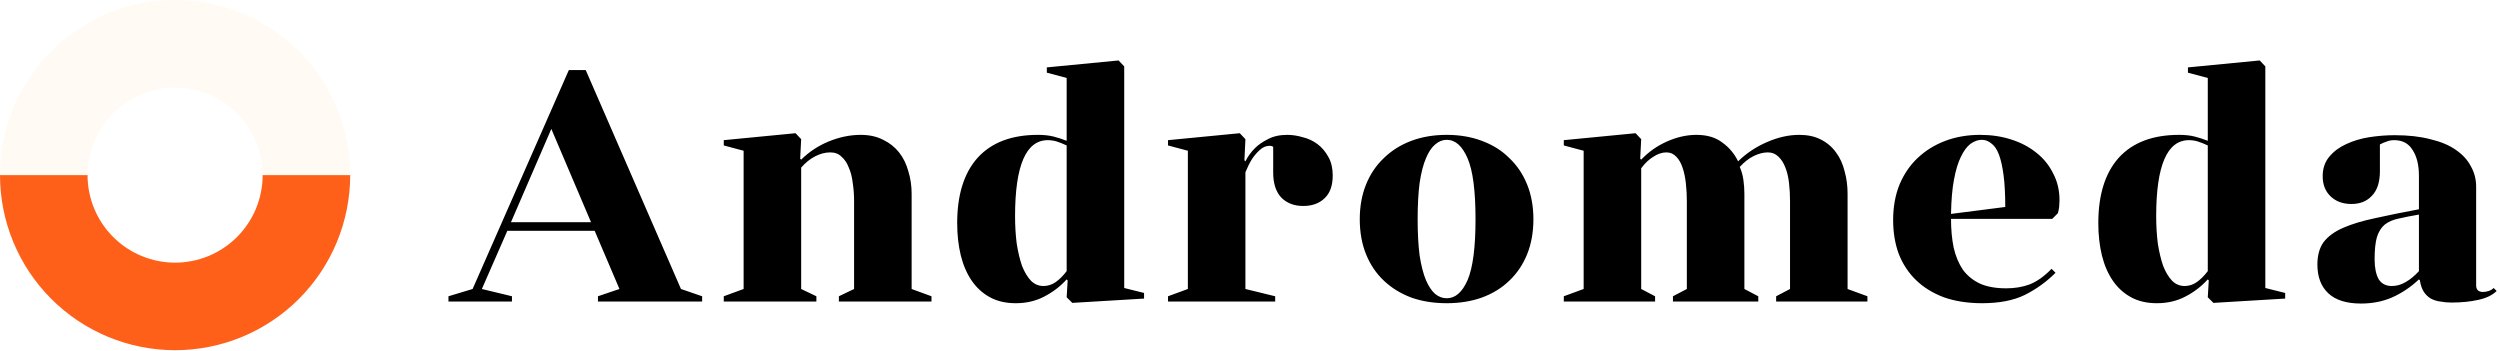
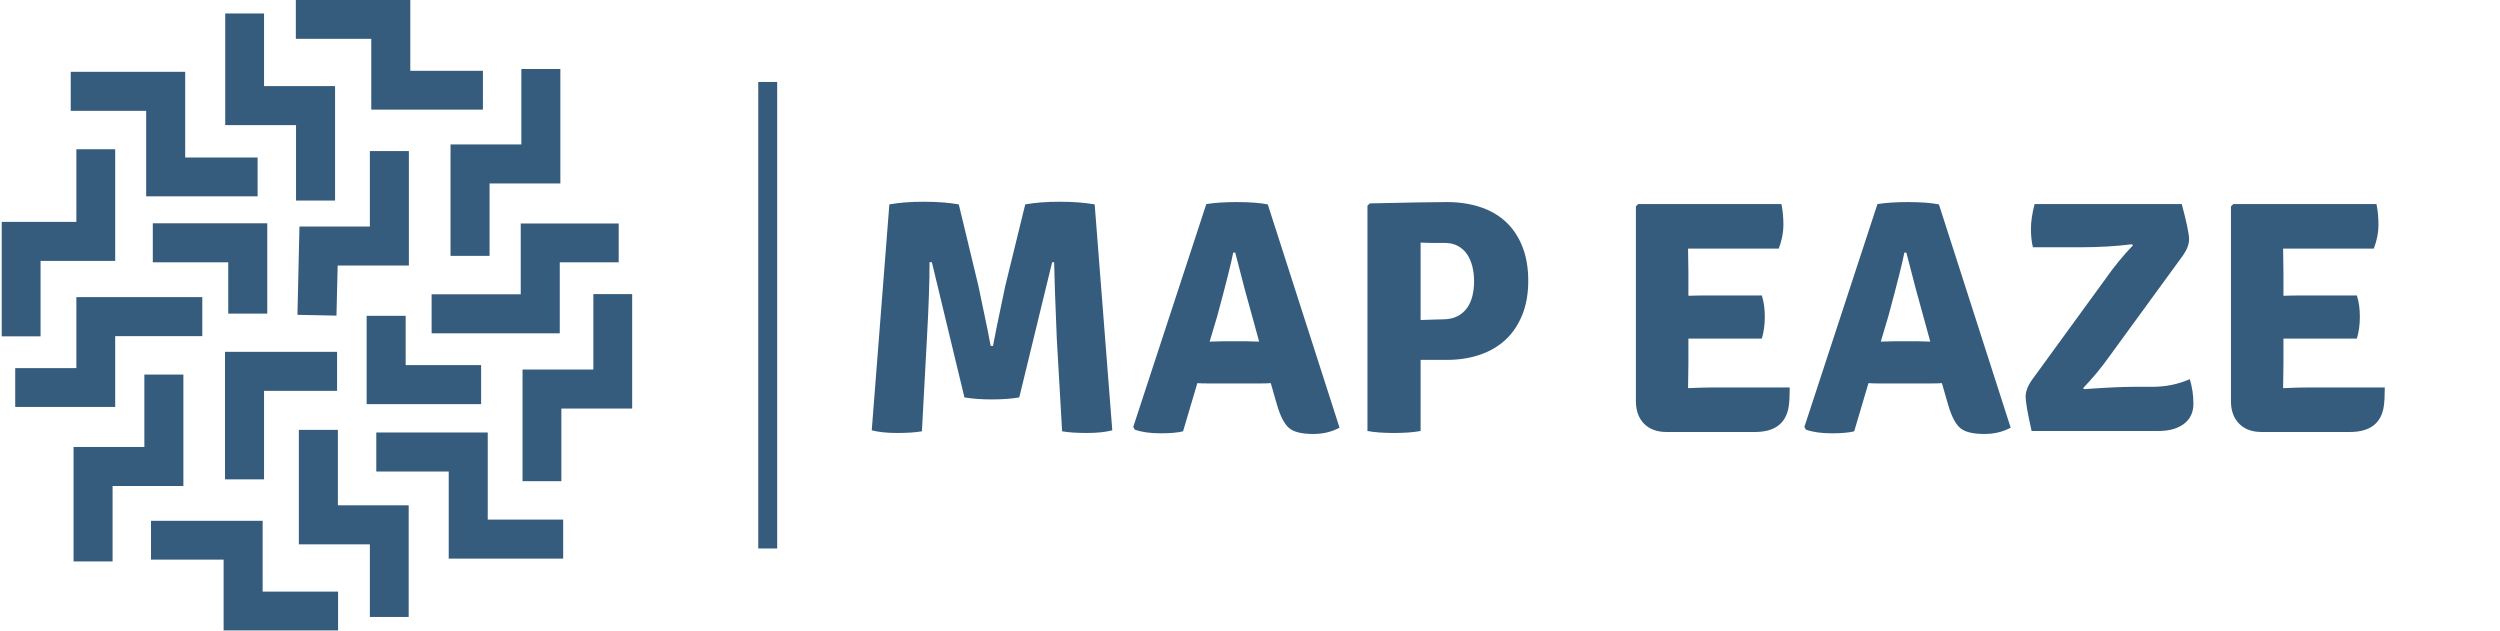
- <svg xmlns="http://www.w3.org/2000/svg" width="257" height="36" viewBox="0 0 257 36" fill="none">
-   <path d="M36 18C36 20.364 35.534 22.704 34.63 24.888C33.725 27.072 32.399 29.056 30.728 30.728C29.056 32.399 27.072 33.725 24.888 34.63C22.704 35.534 20.364 36 18 36C15.636 36 13.296 35.534 11.112 34.63C8.928 33.725 6.944 32.399 5.272 30.728C3.601 29.056 2.275 27.072 1.37 24.888C0.466 22.704 -2.06649e-07 20.364 0 18L9 18C9 19.182 9.233 20.352 9.685 21.444C10.137 22.536 10.8 23.528 11.636 24.364C12.472 25.2 13.464 25.863 14.556 26.315C15.648 26.767 16.818 27 18 27C19.182 27 20.352 26.767 21.444 26.315C22.536 25.863 23.528 25.2 24.364 24.364C25.2 23.528 25.863 22.536 26.315 21.444C26.767 20.352 27 19.182 27 18H36Z" fill="#FE6019" />
-   <path d="M-1.57361e-06 18C-1.78026e-06 15.636 0.466 13.296 1.37 11.112C2.275 8.928 3.601 6.944 5.272 5.272C6.944 3.601 8.928 2.275 11.112 1.37C13.296 0.466 15.636 1.78026e-06 18 1.57361e-06C20.364 1.36696e-06 22.704 0.466 24.888 1.37C27.072 2.275 29.056 3.601 30.728 5.272C32.399 6.944 33.725 8.928 34.63 11.112C35.534 13.296 36 15.636 36 18L27 18C27 16.818 26.767 15.648 26.315 14.556C25.863 13.464 25.2 12.472 24.364 11.636C23.528 10.8 22.536 10.137 21.444 9.685C20.352 9.233 19.182 9 18 9C16.818 9 15.648 9.233 14.556 9.685C13.464 10.137 12.472 10.8 11.636 11.636C10.8 12.472 10.137 13.464 9.685 14.556C9.233 15.648 9 16.818 9 18L-1.57361e-06 18Z" fill="#FFFAF3" />
-   <path d="M70.004 29.708L72.18 30.456V31H61.47V30.456L63.68 29.708L61.13 23.724H52.154L49.536 29.708L52.63 30.456V31H46.102V30.456L48.584 29.708L58.478 7.2H60.212L70.004 29.708ZM52.528 22.84H60.756L56.676 13.252L52.528 22.84ZM82.36 29.708L83.924 30.456V31H74.404V30.456L76.444 29.708V15.496L74.404 14.952V14.408L81.782 13.694L82.36 14.306L82.258 16.312L82.36 16.414C83.153 15.621 84.094 14.997 85.182 14.544C86.293 14.091 87.392 13.864 88.48 13.864C89.364 13.864 90.135 14.034 90.792 14.374C91.449 14.691 91.993 15.122 92.424 15.666C92.855 16.21 93.172 16.856 93.376 17.604C93.603 18.329 93.716 19.1 93.716 19.916V29.708L95.756 30.456V31H86.236V30.456L87.8 29.708V20.664C87.8 20.029 87.755 19.417 87.664 18.828C87.596 18.216 87.46 17.683 87.256 17.23C87.075 16.754 86.825 16.38 86.508 16.108C86.213 15.813 85.828 15.666 85.352 15.666C84.831 15.666 84.309 15.802 83.788 16.074C83.267 16.346 82.791 16.731 82.36 17.23V29.708ZM117.609 30.116V30.694L110.231 31.136L109.653 30.558L109.755 28.824L109.653 28.722C108.996 29.447 108.225 30.037 107.341 30.49C106.48 30.943 105.505 31.17 104.417 31.17C103.397 31.17 102.513 30.966 101.765 30.558C101.017 30.15 100.394 29.583 99.895 28.858C99.397 28.133 99.023 27.271 98.773 26.274C98.524 25.254 98.399 24.143 98.399 22.942C98.399 20.018 99.102 17.774 100.507 16.21C101.935 14.646 103.998 13.864 106.695 13.864C107.307 13.864 107.84 13.921 108.293 14.034C108.747 14.147 109.2 14.295 109.653 14.476V8.016L107.613 7.472V6.928L114.991 6.214L115.569 6.826V29.606L117.609 30.116ZM109.653 14.952C109.268 14.771 108.928 14.635 108.633 14.544C108.339 14.453 108.033 14.408 107.715 14.408C105.471 14.408 104.349 17.015 104.349 22.228C104.349 23.225 104.406 24.166 104.519 25.05C104.655 25.911 104.837 26.671 105.063 27.328C105.313 27.963 105.619 28.473 105.981 28.858C106.344 29.221 106.775 29.402 107.273 29.402C107.727 29.402 108.146 29.266 108.531 28.994C108.917 28.722 109.291 28.348 109.653 27.872V14.952ZM122.112 15.496L120.072 14.952V14.408L127.45 13.694L128.028 14.306L127.926 16.482L128.028 16.584C128.277 16.085 128.606 15.632 129.014 15.224C129.354 14.884 129.796 14.578 130.34 14.306C130.884 14.011 131.552 13.864 132.346 13.864C132.844 13.864 133.366 13.943 133.91 14.102C134.476 14.238 134.986 14.476 135.44 14.816C135.893 15.156 136.267 15.598 136.562 16.142C136.856 16.663 137.004 17.298 137.004 18.046C137.004 19.089 136.72 19.871 136.154 20.392C135.61 20.913 134.884 21.174 133.978 21.174C133.026 21.174 132.266 20.879 131.7 20.29C131.156 19.701 130.884 18.851 130.884 17.74V15.088C130.77 15.02 130.657 14.986 130.544 14.986C130.158 14.986 129.807 15.133 129.49 15.428C129.195 15.7 128.934 16.006 128.708 16.346C128.458 16.754 128.232 17.207 128.028 17.706V29.708L131.088 30.456V31H120.072V30.456L122.112 29.708V15.496ZM139.784 22.534C139.784 21.219 139.999 20.029 140.43 18.964C140.86 17.899 141.472 16.992 142.266 16.244C143.059 15.473 144 14.884 145.088 14.476C146.176 14.068 147.388 13.864 148.726 13.864C150.04 13.864 151.242 14.068 152.33 14.476C153.44 14.884 154.381 15.473 155.152 16.244C155.945 16.992 156.557 17.899 156.988 18.964C157.418 20.029 157.634 21.219 157.634 22.534C157.634 23.871 157.418 25.073 156.988 26.138C156.557 27.203 155.945 28.11 155.152 28.858C154.381 29.606 153.44 30.184 152.33 30.592C151.242 30.977 150.04 31.17 148.726 31.17C147.388 31.17 146.176 30.977 145.088 30.592C144 30.184 143.059 29.606 142.266 28.858C141.472 28.11 140.86 27.203 140.43 26.138C139.999 25.073 139.784 23.871 139.784 22.534ZM145.734 22.534C145.734 23.985 145.802 25.231 145.938 26.274C146.096 27.294 146.312 28.133 146.584 28.79C146.856 29.425 147.173 29.901 147.536 30.218C147.898 30.513 148.295 30.66 148.726 30.66C149.61 30.66 150.324 30.037 150.868 28.79C151.412 27.521 151.684 25.435 151.684 22.534C151.684 19.61 151.412 17.525 150.868 16.278C150.324 15.009 149.61 14.374 148.726 14.374C148.295 14.374 147.898 14.533 147.536 14.85C147.173 15.145 146.856 15.621 146.584 16.278C146.312 16.913 146.096 17.751 145.938 18.794C145.802 19.837 145.734 21.083 145.734 22.534ZM168.715 29.708L170.143 30.456V31H160.759V30.456L162.799 29.708V15.496L160.759 14.952V14.408L168.137 13.694L168.715 14.306L168.613 16.312L168.715 16.414C169.463 15.621 170.347 14.997 171.367 14.544C172.387 14.091 173.395 13.864 174.393 13.864C175.481 13.864 176.365 14.125 177.045 14.646C177.747 15.145 178.291 15.791 178.677 16.584C179.538 15.745 180.524 15.088 181.635 14.612C182.768 14.113 183.879 13.864 184.967 13.864C185.828 13.864 186.565 14.023 187.177 14.34C187.811 14.657 188.333 15.099 188.741 15.666C189.149 16.21 189.443 16.856 189.625 17.604C189.829 18.329 189.931 19.1 189.931 19.916V29.708L191.971 30.456V31H182.587V30.456L184.015 29.708V20.664C184.015 20.029 183.981 19.417 183.913 18.828C183.845 18.216 183.72 17.683 183.539 17.23C183.357 16.754 183.119 16.38 182.825 16.108C182.53 15.813 182.167 15.666 181.737 15.666C181.283 15.666 180.796 15.791 180.275 16.04C179.776 16.289 179.3 16.663 178.847 17.162C179.028 17.57 179.153 18.012 179.221 18.488C179.289 18.964 179.323 19.44 179.323 19.916V29.708L180.751 30.456V31H171.979V30.456L173.407 29.708V20.664C173.407 20.029 173.373 19.417 173.305 18.828C173.237 18.216 173.123 17.683 172.965 17.23C172.806 16.754 172.591 16.38 172.319 16.108C172.047 15.813 171.707 15.666 171.299 15.666C170.868 15.666 170.426 15.813 169.973 16.108C169.519 16.38 169.1 16.777 168.715 17.298V29.708ZM200.565 22.5C200.565 23.588 200.656 24.574 200.837 25.458C201.041 26.342 201.359 27.101 201.789 27.736C202.243 28.348 202.832 28.824 203.557 29.164C204.283 29.481 205.178 29.64 206.243 29.64C207.127 29.64 207.932 29.504 208.657 29.232C209.405 28.937 210.153 28.405 210.901 27.634L211.309 28.042C210.38 28.971 209.326 29.731 208.147 30.32C206.991 30.887 205.529 31.17 203.761 31.17C202.288 31.17 200.973 30.966 199.817 30.558C198.684 30.127 197.732 29.538 196.961 28.79C196.191 28.042 195.601 27.147 195.193 26.104C194.808 25.061 194.615 23.905 194.615 22.636C194.615 21.276 194.831 20.063 195.261 18.998C195.715 17.91 196.338 16.992 197.131 16.244C197.947 15.473 198.899 14.884 199.987 14.476C201.075 14.068 202.265 13.864 203.557 13.864C204.713 13.864 205.779 14.023 206.753 14.34C207.751 14.657 208.612 15.111 209.337 15.7C210.085 16.289 210.663 17.003 211.071 17.842C211.502 18.658 211.717 19.576 211.717 20.596C211.717 20.777 211.706 20.993 211.683 21.242C211.661 21.469 211.615 21.695 211.547 21.922L210.969 22.5H200.565ZM203.727 14.374C203.342 14.374 202.957 14.51 202.571 14.782C202.209 15.054 201.88 15.496 201.585 16.108C201.291 16.697 201.053 17.479 200.871 18.454C200.69 19.406 200.588 20.585 200.565 21.99L206.141 21.276C206.141 20.007 206.085 18.93 205.971 18.046C205.858 17.162 205.699 16.448 205.495 15.904C205.291 15.36 205.031 14.975 204.713 14.748C204.419 14.499 204.09 14.374 203.727 14.374ZM234.916 30.116V30.694L227.538 31.136L226.96 30.558L227.062 28.824L226.96 28.722C226.303 29.447 225.532 30.037 224.648 30.49C223.787 30.943 222.812 31.17 221.724 31.17C220.704 31.17 219.82 30.966 219.072 30.558C218.324 30.15 217.701 29.583 217.202 28.858C216.703 28.133 216.329 27.271 216.08 26.274C215.831 25.254 215.706 24.143 215.706 22.942C215.706 20.018 216.409 17.774 217.814 16.21C219.242 14.646 221.305 13.864 224.002 13.864C224.614 13.864 225.147 13.921 225.6 14.034C226.053 14.147 226.507 14.295 226.96 14.476V8.016L224.92 7.472V6.928L232.298 6.214L232.876 6.826V29.606L234.916 30.116ZM226.96 14.952C226.575 14.771 226.235 14.635 225.94 14.544C225.645 14.453 225.339 14.408 225.022 14.408C222.778 14.408 221.656 17.015 221.656 22.228C221.656 23.225 221.713 24.166 221.826 25.05C221.962 25.911 222.143 26.671 222.37 27.328C222.619 27.963 222.925 28.473 223.288 28.858C223.651 29.221 224.081 29.402 224.58 29.402C225.033 29.402 225.453 29.266 225.838 28.994C226.223 28.722 226.597 28.348 226.96 27.872V14.952ZM248.666 28.722C247.85 29.493 246.944 30.105 245.946 30.558C244.972 30.989 243.895 31.204 242.716 31.204C241.22 31.204 240.098 30.853 239.35 30.15C238.602 29.447 238.228 28.461 238.228 27.192C238.228 26.24 238.444 25.469 238.874 24.88C239.328 24.291 239.996 23.803 240.88 23.418C241.764 23.033 242.852 22.704 244.144 22.432C245.459 22.137 246.966 21.831 248.666 21.514V18.08C248.666 16.969 248.451 16.085 248.02 15.428C247.612 14.748 246.978 14.408 246.116 14.408C245.844 14.408 245.595 14.453 245.368 14.544C245.142 14.612 244.904 14.714 244.654 14.85V17.604C244.654 18.715 244.382 19.553 243.838 20.12C243.317 20.687 242.614 20.97 241.73 20.97C240.846 20.97 240.132 20.709 239.588 20.188C239.044 19.667 238.772 18.975 238.772 18.114C238.772 17.321 238.999 16.652 239.452 16.108C239.906 15.564 240.484 15.133 241.186 14.816C241.912 14.476 242.705 14.238 243.566 14.102C244.45 13.966 245.323 13.898 246.184 13.898C247.567 13.898 248.78 14.034 249.822 14.306C250.888 14.555 251.76 14.918 252.44 15.394C253.143 15.87 253.664 16.437 254.004 17.094C254.367 17.729 254.548 18.431 254.548 19.202V29.334C254.548 29.787 254.786 30.014 255.262 30.014C255.444 30.014 255.636 29.98 255.84 29.912C256.044 29.844 256.214 29.742 256.35 29.606L256.656 29.912C256.226 30.343 255.591 30.649 254.752 30.83C253.936 31.011 253.03 31.102 252.032 31.102C251.624 31.102 251.239 31.068 250.876 31C250.514 30.955 250.185 30.853 249.89 30.694C249.618 30.535 249.38 30.309 249.176 30.014C248.972 29.697 248.836 29.3 248.768 28.824L248.666 28.722ZM248.666 22.058C247.873 22.194 247.182 22.33 246.592 22.466C246.026 22.579 245.55 22.783 245.164 23.078C244.802 23.373 244.53 23.803 244.348 24.37C244.19 24.914 244.11 25.673 244.11 26.648C244.11 27.509 244.246 28.189 244.518 28.688C244.813 29.164 245.266 29.402 245.878 29.402C246.377 29.402 246.853 29.266 247.306 28.994C247.782 28.722 248.236 28.348 248.666 27.872V22.058Z" fill="black" />
+ <svg xmlns="http://www.w3.org/2000/svg" width="1840" height="464" viewBox="0 0 396 100" class="css-1j8o68f" version="1.1" style="block-size:464px;height:464px;inline-size:1840px;perspective-origin:230px 58.083px;touch-action:none;transform-origin:230px 58.083px;width:1840px;">
+   <defs id="SvgjsDefs1001" style="block-size:auto;height:auto;inline-size:auto;overflow-block:visible;overflow-inline:visible;overflow-x:visible;overflow-y:visible;perspective-origin:198px 50px;transform-origin:0px 0px;width:auto;" />
+   <g id="SvgjsG1007" featurekey="symbolFeature-0" transform="matrix(31.90811,0,0,31.90811,-29.77026,-29.77026)" fill="#355c7d" style="block-size:auto;fill:rgb(53, 92, 125);height:auto;inline-size:auto;overflow-block:visible;overflow-inline:visible;overflow-x:visible;overflow-y:visible;perspective-origin:198px 50px;touch-action:none;transform-origin:0px 0px;user-select:none;width:auto;">
+     <g style="block-size:auto;fill:rgb(53, 92, 125);height:auto;inline-size:auto;overflow-block:visible;overflow-inline:visible;overflow-x:visible;overflow-y:visible;perspective-origin:198px 50px;touch-action:none;transform-origin:0px 0px;user-select:none;width:auto;">
+       <polygon points="2.77 1.478 3.325 1.478 3.325 1.285 2.964 1.285 2.964 0.933 2.395 0.933 2.395 1.126 2.77 1.126 2.77 1.478" style="block-size:auto;fill:rgb(53, 92, 125);height:auto;inline-size:auto;overflow-block:visible;overflow-inline:visible;overflow-x:visible;overflow-y:visible;perspective-origin:198px 50px;transform-origin:0px 0px;user-select:none;width:auto;" />
+       <polygon points="2.396 1.93 2.59 1.93 2.59 1.361 2.237 1.361 2.237 1 2.044 1 2.044 1.555 2.396 1.555 2.396 1.93" style="block-size:auto;fill:rgb(53, 92, 125);height:auto;inline-size:auto;overflow-block:visible;overflow-inline:visible;overflow-x:visible;overflow-y:visible;perspective-origin:198px 50px;transform-origin:0px 0px;user-select:none;width:auto;" />
+       <polygon points="3.164 2.205 3.358 2.205 3.358 1.845 3.71 1.845 3.71 1.276 3.516 1.276 3.516 1.651 3.164 1.651 3.164 2.205" style="block-size:auto;fill:rgb(53, 92, 125);height:auto;inline-size:auto;overflow-block:visible;overflow-inline:visible;overflow-x:visible;overflow-y:visible;perspective-origin:198px 50px;transform-origin:0px 0px;user-select:none;width:auto;" />
+       <polygon points="2.763 2.059 2.413 2.059 2.403 2.498 2.597 2.502 2.603 2.253 2.957 2.253 2.957 1.684 2.763 1.684 2.763 2.059" style="block-size:auto;fill:rgb(53, 92, 125);height:auto;inline-size:auto;overflow-block:visible;overflow-inline:visible;overflow-x:visible;overflow-y:visible;perspective-origin:198px 50px;transform-origin:0px 0px;user-select:none;width:auto;" />
+       <polygon points="4.067 2.395 3.874 2.395 3.874 2.77 3.522 2.77 3.522 3.325 3.715 3.325 3.715 2.964 4.067 2.964 4.067 2.395" style="block-size:auto;fill:rgb(53, 92, 125);height:auto;inline-size:auto;overflow-block:visible;overflow-inline:visible;overflow-x:visible;overflow-y:visible;perspective-origin:198px 50px;transform-origin:0px 0px;user-select:none;width:auto;" />
+       <polygon points="3.513 2.396 3.07 2.396 3.07 2.59 3.707 2.59 3.707 2.237 4 2.237 4 2.044 3.513 2.044 3.513 2.396" style="block-size:auto;fill:rgb(53, 92, 125);height:auto;inline-size:auto;overflow-block:visible;overflow-inline:visible;overflow-x:visible;overflow-y:visible;perspective-origin:198px 50px;transform-origin:0px 0px;user-select:none;width:auto;" />
+       <polygon points="3.724 3.71 3.724 3.516 3.349 3.516 3.349 3.083 2.795 3.083 2.795 3.277 3.155 3.277 3.155 3.71 3.724 3.71" style="block-size:auto;fill:rgb(53, 92, 125);height:auto;inline-size:auto;overflow-block:visible;overflow-inline:visible;overflow-x:visible;overflow-y:visible;perspective-origin:198px 50px;transform-origin:0px 0px;user-select:none;width:auto;" />
+       <polygon points="2.747 2.503 2.747 2.942 3.316 2.942 3.316 2.748 2.941 2.748 2.941 2.503 2.747 2.503" style="block-size:auto;fill:rgb(53, 92, 125);height:auto;inline-size:auto;overflow-block:visible;overflow-inline:visible;overflow-x:visible;overflow-y:visible;perspective-origin:198px 50px;transform-origin:0px 0px;user-select:none;width:auto;" />
+       <polygon points="2.605 4.067 2.605 3.874 2.23 3.874 2.23 3.522 1.675 3.522 1.675 3.715 2.036 3.715 2.036 4.067 2.605 4.067" style="block-size:auto;fill:rgb(53, 92, 125);height:auto;inline-size:auto;overflow-block:visible;overflow-inline:visible;overflow-x:visible;overflow-y:visible;perspective-origin:198px 50px;transform-origin:0px 0px;user-select:none;width:auto;" />
+       <polygon points="2.956 4 2.956 3.445 2.604 3.445 2.604 3.07 2.41 3.07 2.41 3.639 2.763 3.639 2.763 4 2.956 4" style="block-size:auto;fill:rgb(53, 92, 125);height:auto;inline-size:auto;overflow-block:visible;overflow-inline:visible;overflow-x:visible;overflow-y:visible;perspective-origin:198px 50px;transform-origin:0px 0px;user-select:none;width:auto;" />
+       <polygon points="1.484 3.349 1.836 3.349 1.836 2.795 1.642 2.795 1.642 3.155 1.29 3.155 1.29 3.724 1.484 3.724 1.484 3.349" style="block-size:auto;fill:rgb(53, 92, 125);height:auto;inline-size:auto;overflow-block:visible;overflow-inline:visible;overflow-x:visible;overflow-y:visible;perspective-origin:198px 50px;transform-origin:0px 0px;user-select:none;width:auto;" />
+       <polygon points="2.043 3.316 2.237 3.316 2.237 2.876 2.6 2.876 2.6 2.682 2.043 2.682 2.043 3.316" style="block-size:auto;fill:rgb(53, 92, 125);height:auto;inline-size:auto;overflow-block:visible;overflow-inline:visible;overflow-x:visible;overflow-y:visible;perspective-origin:198px 50px;transform-origin:0px 0px;user-select:none;width:auto;" />
+       <polygon points="1.126 2.23 1.497 2.23 1.497 1.675 1.304 1.675 1.304 2.036 0.933 2.036 0.933 2.605 1.126 2.605 1.126 2.23" style="block-size:auto;fill:rgb(53, 92, 125);height:auto;inline-size:auto;overflow-block:visible;overflow-inline:visible;overflow-x:visible;overflow-y:visible;perspective-origin:198px 50px;transform-origin:0px 0px;user-select:none;width:auto;" />
+       <polygon points="1.304 2.763 1 2.763 1 2.956 1.497 2.956 1.497 2.604 1.93 2.604 1.93 2.41 1.304 2.41 1.304 2.763" style="block-size:auto;fill:rgb(53, 92, 125);height:auto;inline-size:auto;overflow-block:visible;overflow-inline:visible;overflow-x:visible;overflow-y:visible;perspective-origin:198px 50px;transform-origin:0px 0px;user-select:none;width:auto;" />
+       <polygon points="1.651 1.909 2.205 1.909 2.205 1.716 1.845 1.716 1.845 1.29 1.276 1.29 1.276 1.484 1.651 1.484 1.651 1.909" style="block-size:auto;fill:rgb(53, 92, 125);height:auto;inline-size:auto;overflow-block:visible;overflow-inline:visible;overflow-x:visible;overflow-y:visible;perspective-origin:198px 50px;transform-origin:0px 0px;user-select:none;width:auto;" />
+       <polygon points="1.684 2.237 2.059 2.237 2.059 2.492 2.253 2.492 2.253 2.043 1.684 2.043 1.684 2.237" style="block-size:auto;fill:rgb(53, 92, 125);height:auto;inline-size:auto;overflow-block:visible;overflow-inline:visible;overflow-x:visible;overflow-y:visible;perspective-origin:198px 50px;transform-origin:0px 0px;user-select:none;width:auto;" />
+     </g>
+   </g>
+   <g id="SvgjsG1008" featurekey="textGroupContainer" transform="matrix(1,0,0,1,395,13)" fill="#355c7d" style="block-size:auto;fill:rgb(53, 92, 125);height:auto;inline-size:auto;overflow-block:visible;overflow-inline:visible;overflow-x:visible;overflow-y:visible;perspective-origin:198px 50px;touch-action:none;transform-origin:0px 0px;user-select:none;width:auto;">
+     <rect y="0" height="1" width="1" opacity="0" style="block-size:1px;fill:rgb(53, 92, 125);height:1px;inline-size:1px;opacity:0;overflow-block:visible;overflow-inline:visible;overflow-x:visible;overflow-y:visible;perspective-origin:198px 50px;transform-origin:0px 0px;user-select:none;width:1px;" />
+     <rect y="0" x="-275" width="3" height="74" style="block-size:74px;fill:rgb(53, 92, 125);height:74px;inline-size:3px;overflow-block:visible;overflow-inline:visible;overflow-x:visible;overflow-y:visible;perspective-origin:198px 50px;transform-origin:0px 0px;user-select:none;width:3px;x:-275px;" />
+   </g>
+   <g id="SvgjsG1009" featurekey="vMvB0T-0" transform="matrix(2.635046,0,0,2.635046,135.1014,15.66272)" fill="#355c7d" style="block-size:auto;fill:rgb(53, 92, 125);height:auto;inline-size:auto;overflow-block:visible;overflow-inline:visible;overflow-x:visible;overflow-y:visible;perspective-origin:198px 50px;touch-action:none;transform-origin:0px 0px;user-select:none;width:auto;">
+     <path d="M1.1 19.96 l1.06 -13.6 q0.88 -0.16 2.08 -0.16 t2.1 0.16 l1.18 4.9 q0.7 3.32 0.74 3.62 l0.14 0 q0.08 -0.5 0.74 -3.62 l1.2 -4.9 q0.88 -0.16 2.08 -0.16 t2.1 0.16 l1.06 13.6 q-0.62 0.16 -1.53 0.16 t-1.49 -0.1 l-0.32 -5.56 q-0.14 -3.32 -0.16 -4.62 l-0.12 0 l-1.98 8.14 q-0.72 0.12 -1.65 0.12 t-1.65 -0.12 l-1.96 -8.14 l-0.14 0 q0 1.78 -0.16 4.62 l-0.3 5.56 q-0.58 0.1 -1.49 0.1 t-1.53 -0.16 z M21.5 17.14 q-0.54 0 -0.8 -0.02 l-0.86 2.9 q-0.48 0.12 -1.34 0.12 q-0.96 0 -1.56 -0.22 l-0.1 -0.16 l4.4 -13.42 q0.78 -0.12 1.82 -0.12 q1.18 0 1.88 0.14 l4.32 13.44 q-0.7 0.38 -1.58 0.38 q-1.04 0 -1.46 -0.36 t-0.72 -1.38 l-0.38 -1.32 q-0.26 0.02 -0.78 0.02 l-2.84 0 z M21.44 14.62 l0.8 -0.02 l1.46 0 q0.1 0 0.35 0.01 t0.37 0.01 l-0.34 -1.24 q-0.48 -1.68 -1.1 -4.12 l-0.12 0 q-0.16 0.86 -0.96 3.82 z M35.72 15.72 l-1.58 0 l0 4.28 q-0.64 0.12 -1.6 0.12 q-0.98 0 -1.6 -0.12 l0 -13.56 l0.14 -0.14 q1.74 -0.04 2.89 -0.06 t1.75 -0.02 q1.1 0 2.01 0.3 t1.55 0.9 t0.99 1.49 t0.35 2.05 t-0.36 2.05 t-1 1.49 t-1.55 0.91 t-1.99 0.31 z M34.14 8.66 l0 4.66 q0.56 -0.02 0.89 -0.03 t0.43 -0.01 q0.54 0 0.9 -0.19 t0.58 -0.5 t0.32 -0.73 t0.1 -0.88 q0 -0.44 -0.1 -0.86 t-0.31 -0.74 t-0.55 -0.51 t-0.8 -0.19 l-0.82 0 t-0.64 -0.02 z M50.26 15.96 l-0.02 1.44 l0 0.02 q0.92 -0.04 1.48 -0.04 l4.64 0 q0 0.74 -0.06 1.14 q-0.24 1.54 -2.04 1.54 l-5.32 0 q-0.86 0 -1.35 -0.5 t-0.49 -1.36 l0 -11.72 l0.14 -0.14 l8.62 0 q0.12 0.58 0.12 1.26 t-0.28 1.42 l-5.46 0 l0.02 1.44 l0 1.4 q0.52 -0.02 1.36 -0.02 l3.06 0 q0.18 0.56 0.18 1.28 t-0.18 1.32 l-4.42 0 l0 1.52 z M61.9 17.14 q-0.54 0 -0.8 -0.02 l-0.86 2.9 q-0.48 0.12 -1.34 0.12 q-0.96 0 -1.56 -0.22 l-0.1 -0.16 l4.4 -13.42 q0.78 -0.12 1.82 -0.12 q1.18 0 1.88 0.14 l4.32 13.44 q-0.7 0.38 -1.58 0.38 q-1.04 0 -1.46 -0.36 t-0.72 -1.38 l-0.38 -1.32 q-0.26 0.02 -0.78 0.02 l-2.84 0 z M61.84 14.62 l0.8 -0.02 l1.46 0 q0.1 0 0.35 0.01 t0.37 0.01 l-0.34 -1.24 q-0.48 -1.68 -1.1 -4.12 l-0.12 0 q-0.16 0.86 -0.96 3.82 z M70.96 16.9 l4.44 -6.1 q0.68 -0.98 1.62 -1.98 l-0.06 -0.06 q-1.42 0.18 -3.1 0.18 l-2.86 0 q-0.12 -0.46 -0.12 -1.11 t0.22 -1.49 l8.86 0 q0.44 1.66 0.44 2.11 t-0.36 0.97 l-4.46 6.12 q-0.68 0.96 -1.56 1.88 l0.06 0.06 q2 -0.14 3 -0.14 l1.12 0 q1.2 0 2.24 -0.46 q0.22 0.7 0.22 1.48 t-0.57 1.21 t-1.53 0.43 l-7.64 0 q-0.36 -1.6 -0.36 -2.07 t0.4 -1.03 z M86.08 15.96 l-0.02 1.44 l0 0.02 q0.92 -0.04 1.48 -0.04 l4.64 0 q0 0.74 -0.06 1.14 q-0.24 1.54 -2.04 1.54 l-5.32 0 q-0.86 0 -1.35 -0.5 t-0.49 -1.36 l0 -11.72 l0.14 -0.14 l8.62 0 q0.12 0.58 0.12 1.26 t-0.28 1.42 l-5.46 0 l0.02 1.44 l0 1.4 q0.52 -0.02 1.36 -0.02 l3.06 0 q0.18 0.56 0.18 1.28 t-0.18 1.32 l-4.42 0 l0 1.52 z" style="block-size:auto;d:path(&quot;M 1.1 19.96 l 1.06 -13.6 q 0.88 -0.16 2.08 -0.16 t 2.1 0.16 l 1.18 4.9 q 0.7 3.32 0.74 3.62 l 0.14 0 q 0.08 -0.5 0.74 -3.62 l 1.2 -4.9 q 0.88 -0.16 2.08 -0.16 t 2.1 0.16 l 1.06 13.6 q -0.62 0.16 -1.53 0.16 t -1.49 -0.1 l -0.32 -5.56 q -0.14 -3.32 -0.16 -4.62 l -0.12 0 l -1.98 8.14 q -0.72 0.12 -1.65 0.12 t -1.65 -0.12 l -1.96 -8.14 l -0.14 0 q 0 1.78 -0.16 4.62 l -0.3 5.56 q -0.58 0.1 -1.49 0.1 t -1.53 -0.16 Z M 21.5 17.14 q -0.54 0 -0.8 -0.02 l -0.86 2.9 q -0.48 0.12 -1.34 0.12 q -0.96 0 -1.56 -0.22 l -0.1 -0.16 l 4.4 -13.42 q 0.78 -0.12 1.82 -0.12 q 1.18 0 1.88 0.14 l 4.32 13.44 q -0.7 0.38 -1.58 0.38 q -1.04 0 -1.46 -0.36 t -0.72 -1.38 l -0.38 -1.32 q -0.26 0.02 -0.78 0.02 l -2.84 0 Z M 21.44 14.62 l 0.8 -0.02 l 1.46 0 q 0.1 0 0.35 0.01 t 0.37 0.01 l -0.34 -1.24 q -0.48 -1.68 -1.1 -4.12 l -0.12 0 q -0.16 0.86 -0.96 3.82 Z M 35.72 15.72 l -1.58 0 l 0 4.28 q -0.64 0.12 -1.6 0.12 q -0.98 0 -1.6 -0.12 l 0 -13.56 l 0.14 -0.14 q 1.74 -0.04 2.89 -0.06 t 1.75 -0.02 q 1.1 0 2.01 0.3 t 1.55 0.9 t 0.99 1.49 t 0.35 2.05 t -0.36 2.05 t -1 1.49 t -1.55 0.91 t -1.99 0.31 Z M 34.14 8.66 l 0 4.66 q 0.56 -0.02 0.89 -0.03 t 0.43 -0.01 q 0.54 0 0.9 -0.19 t 0.58 -0.5 t 0.32 -0.73 t 0.1 -0.88 q 0 -0.44 -0.1 -0.86 t -0.31 -0.74 t -0.55 -0.51 t -0.8 -0.19 l -0.82 0 t -0.64 -0.02 Z M 50.26 15.96 l -0.02 1.44 l 0 0.02 q 0.92 -0.04 1.48 -0.04 l 4.64 0 q 0 0.74 -0.06 1.14 q -0.24 1.54 -2.04 1.54 l -5.32 0 q -0.86 0 -1.35 -0.5 t -0.49 -1.36 l 0 -11.72 l 0.14 -0.14 l 8.62 0 q 0.12 0.58 0.12 1.26 t -0.28 1.42 l -5.46 0 l 0.02 1.44 l 0 1.4 q 0.52 -0.02 1.36 -0.02 l 3.06 0 q 0.18 0.56 0.18 1.28 t -0.18 1.32 l -4.42 0 l 0 1.52 Z M 61.9 17.14 q -0.54 0 -0.8 -0.02 l -0.86 2.9 q -0.48 0.12 -1.34 0.12 q -0.96 0 -1.56 -0.22 l -0.1 -0.16 l 4.4 -13.42 q 0.78 -0.12 1.82 -0.12 q 1.18 0 1.88 0.14 l 4.32 13.44 q -0.7 0.38 -1.58 0.38 q -1.04 0 -1.46 -0.36 t -0.72 -1.38 l -0.38 -1.32 q -0.26 0.02 -0.78 0.02 l -2.84 0 Z M 61.84 14.62 l 0.8 -0.02 l 1.46 0 q 0.1 0 0.35 0.01 t 0.37 0.01 l -0.34 -1.24 q -0.48 -1.68 -1.1 -4.12 l -0.12 0 q -0.16 0.86 -0.96 3.82 Z M 70.96 16.9 l 4.44 -6.1 q 0.68 -0.98 1.62 -1.98 l -0.06 -0.06 q -1.42 0.18 -3.1 0.18 l -2.86 0 q -0.12 -0.46 -0.12 -1.11 t 0.22 -1.49 l 8.86 0 q 0.44 1.66 0.44 2.11 t -0.36 0.97 l -4.46 6.12 q -0.68 0.96 -1.56 1.88 l 0.06 0.06 q 2 -0.14 3 -0.14 l 1.12 0 q 1.2 0 2.24 -0.46 q 0.22 0.7 0.22 1.48 t -0.57 1.21 t -1.53 0.43 l -7.64 0 q -0.36 -1.6 -0.36 -2.07 t 0.4 -1.03 Z M 86.08 15.96 l -0.02 1.44 l 0 0.02 q 0.92 -0.04 1.48 -0.04 l 4.64 0 q 0 0.74 -0.06 1.14 q -0.24 1.54 -2.04 1.54 l -5.32 0 q -0.86 0 -1.35 -0.5 t -0.49 -1.36 l 0 -11.72 l 0.14 -0.14 l 8.62 0 q 0.12 0.58 0.12 1.26 t -0.28 1.42 l -5.46 0 l 0.02 1.44 l 0 1.4 q 0.52 -0.02 1.36 -0.02 l 3.06 0 q 0.18 0.56 0.18 1.28 t -0.18 1.32 l -4.42 0 l 0 1.52 Z&quot;);fill:rgb(53, 92, 125);height:auto;inline-size:auto;overflow-block:visible;overflow-inline:visible;overflow-x:visible;overflow-y:visible;perspective-origin:198px 50px;transform-origin:0px 0px;user-select:none;width:auto;" />
+   </g>
</svg>
